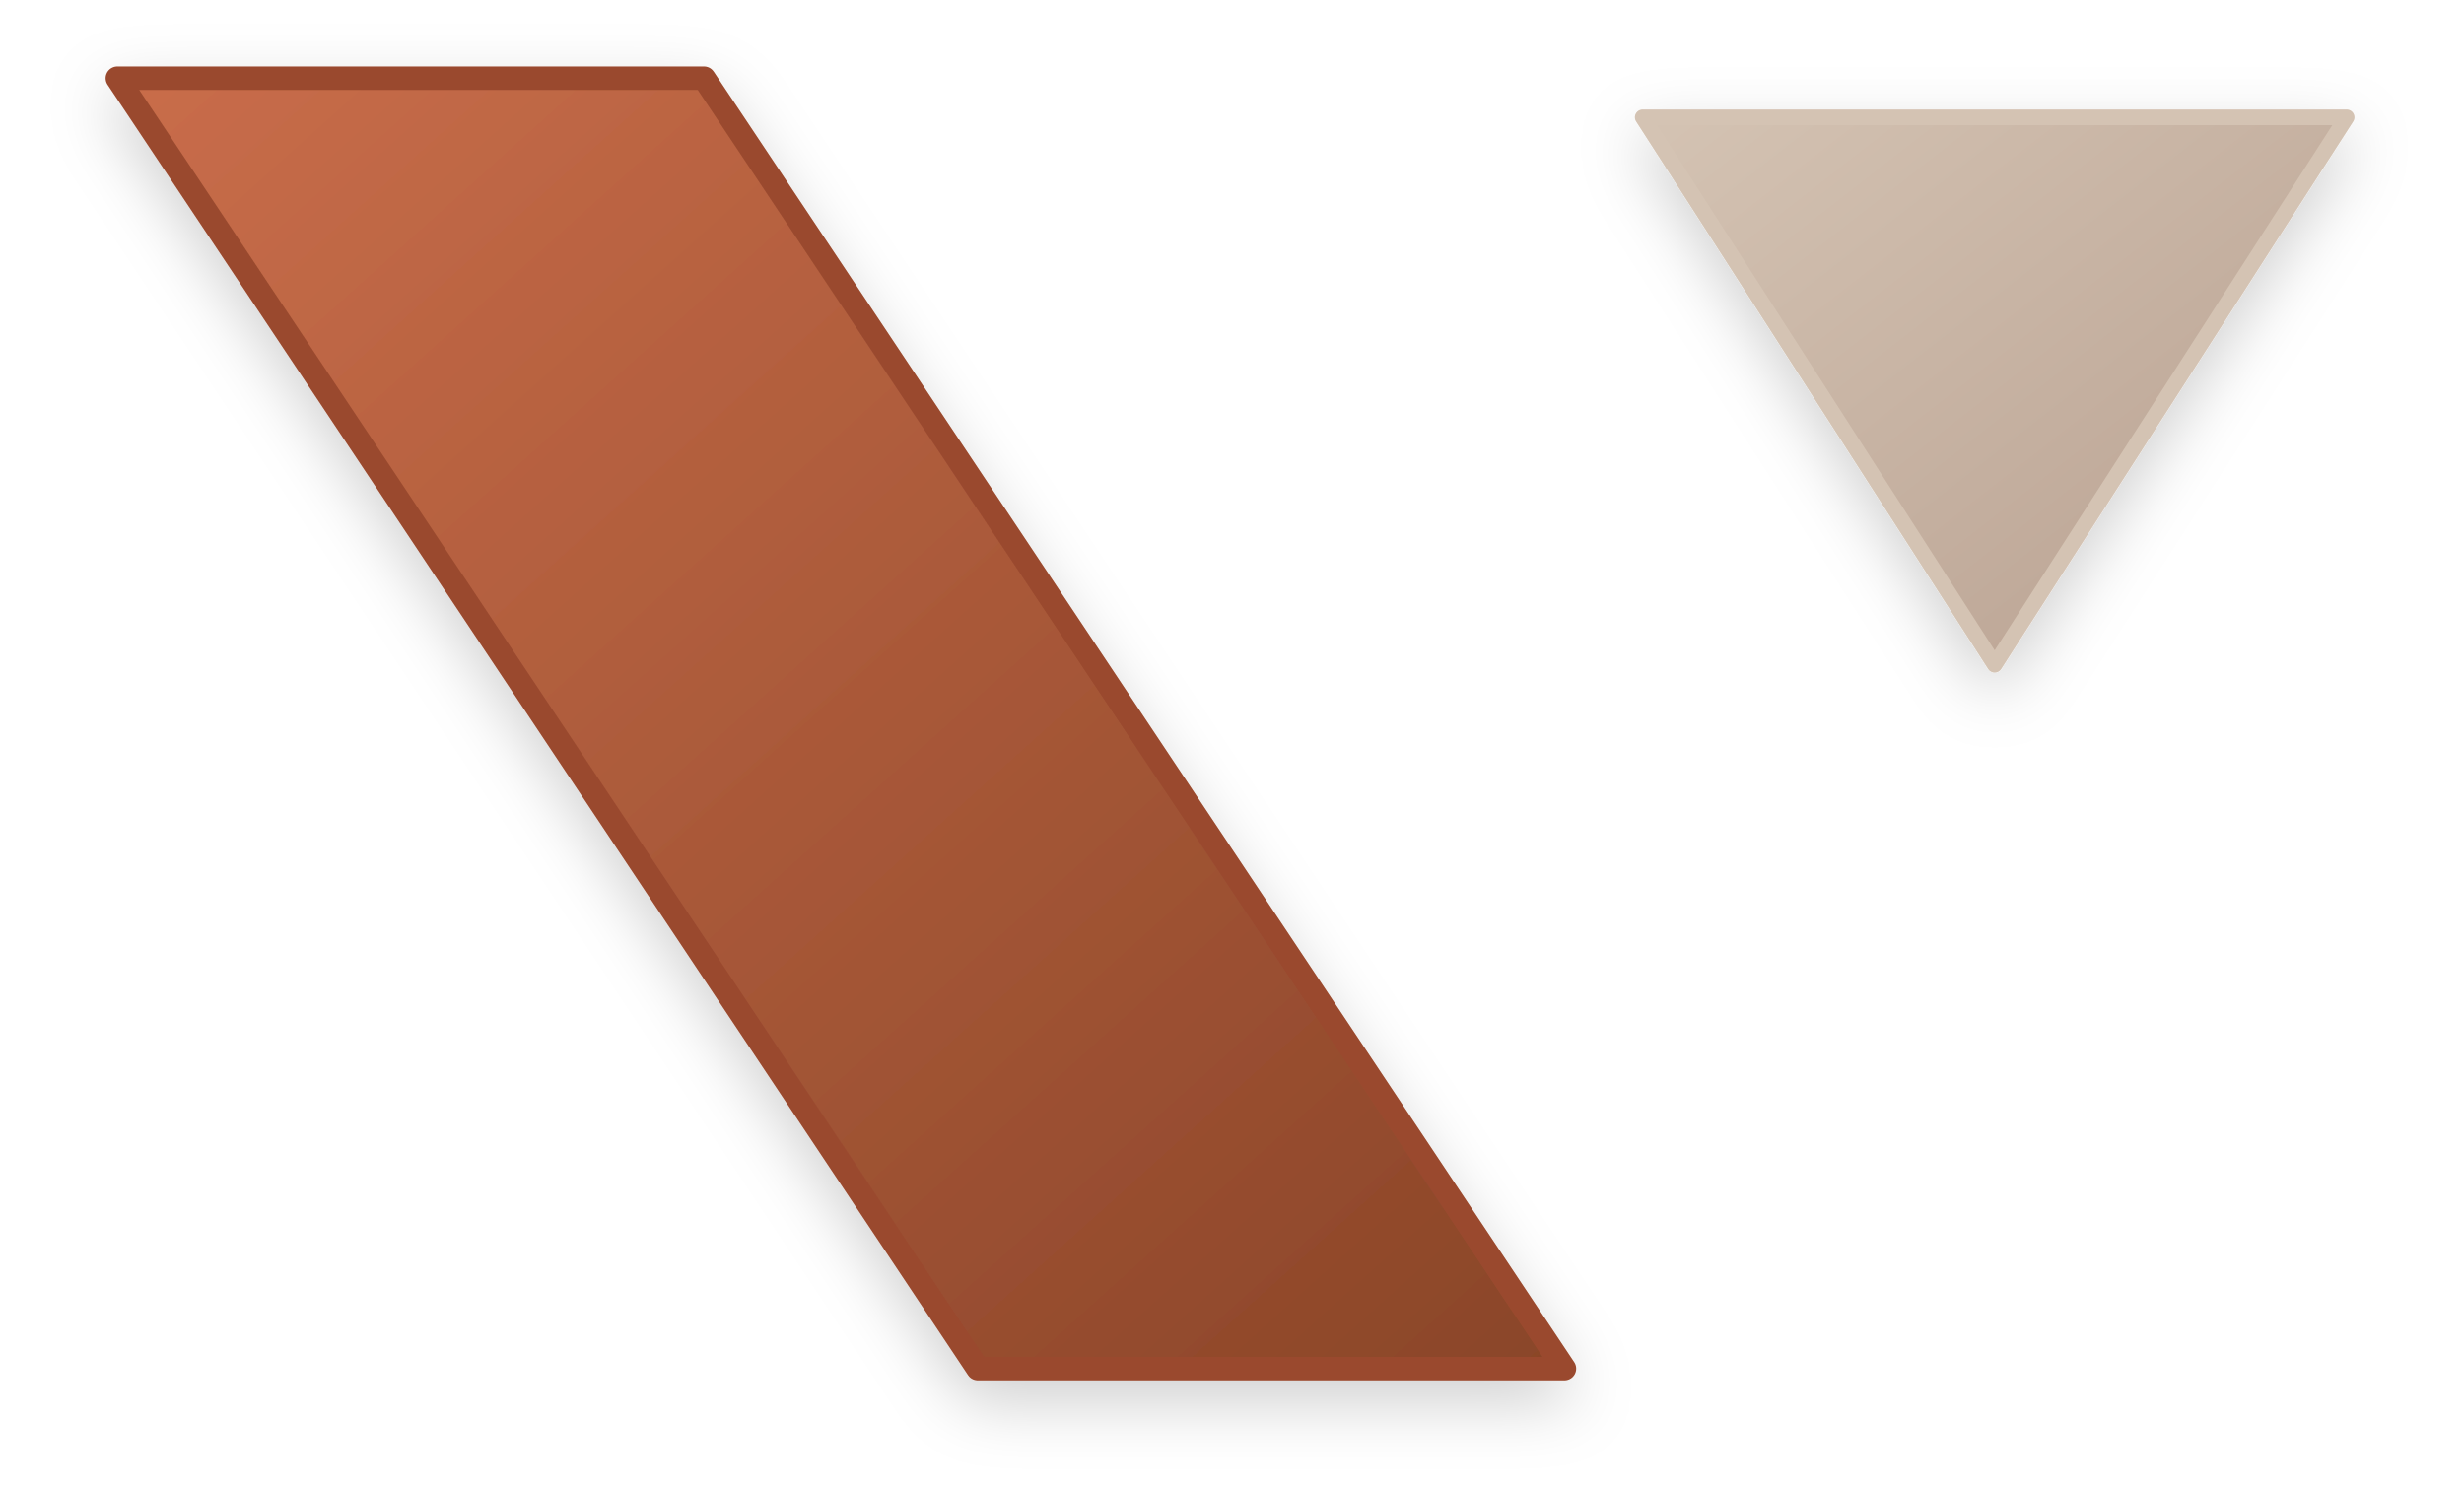
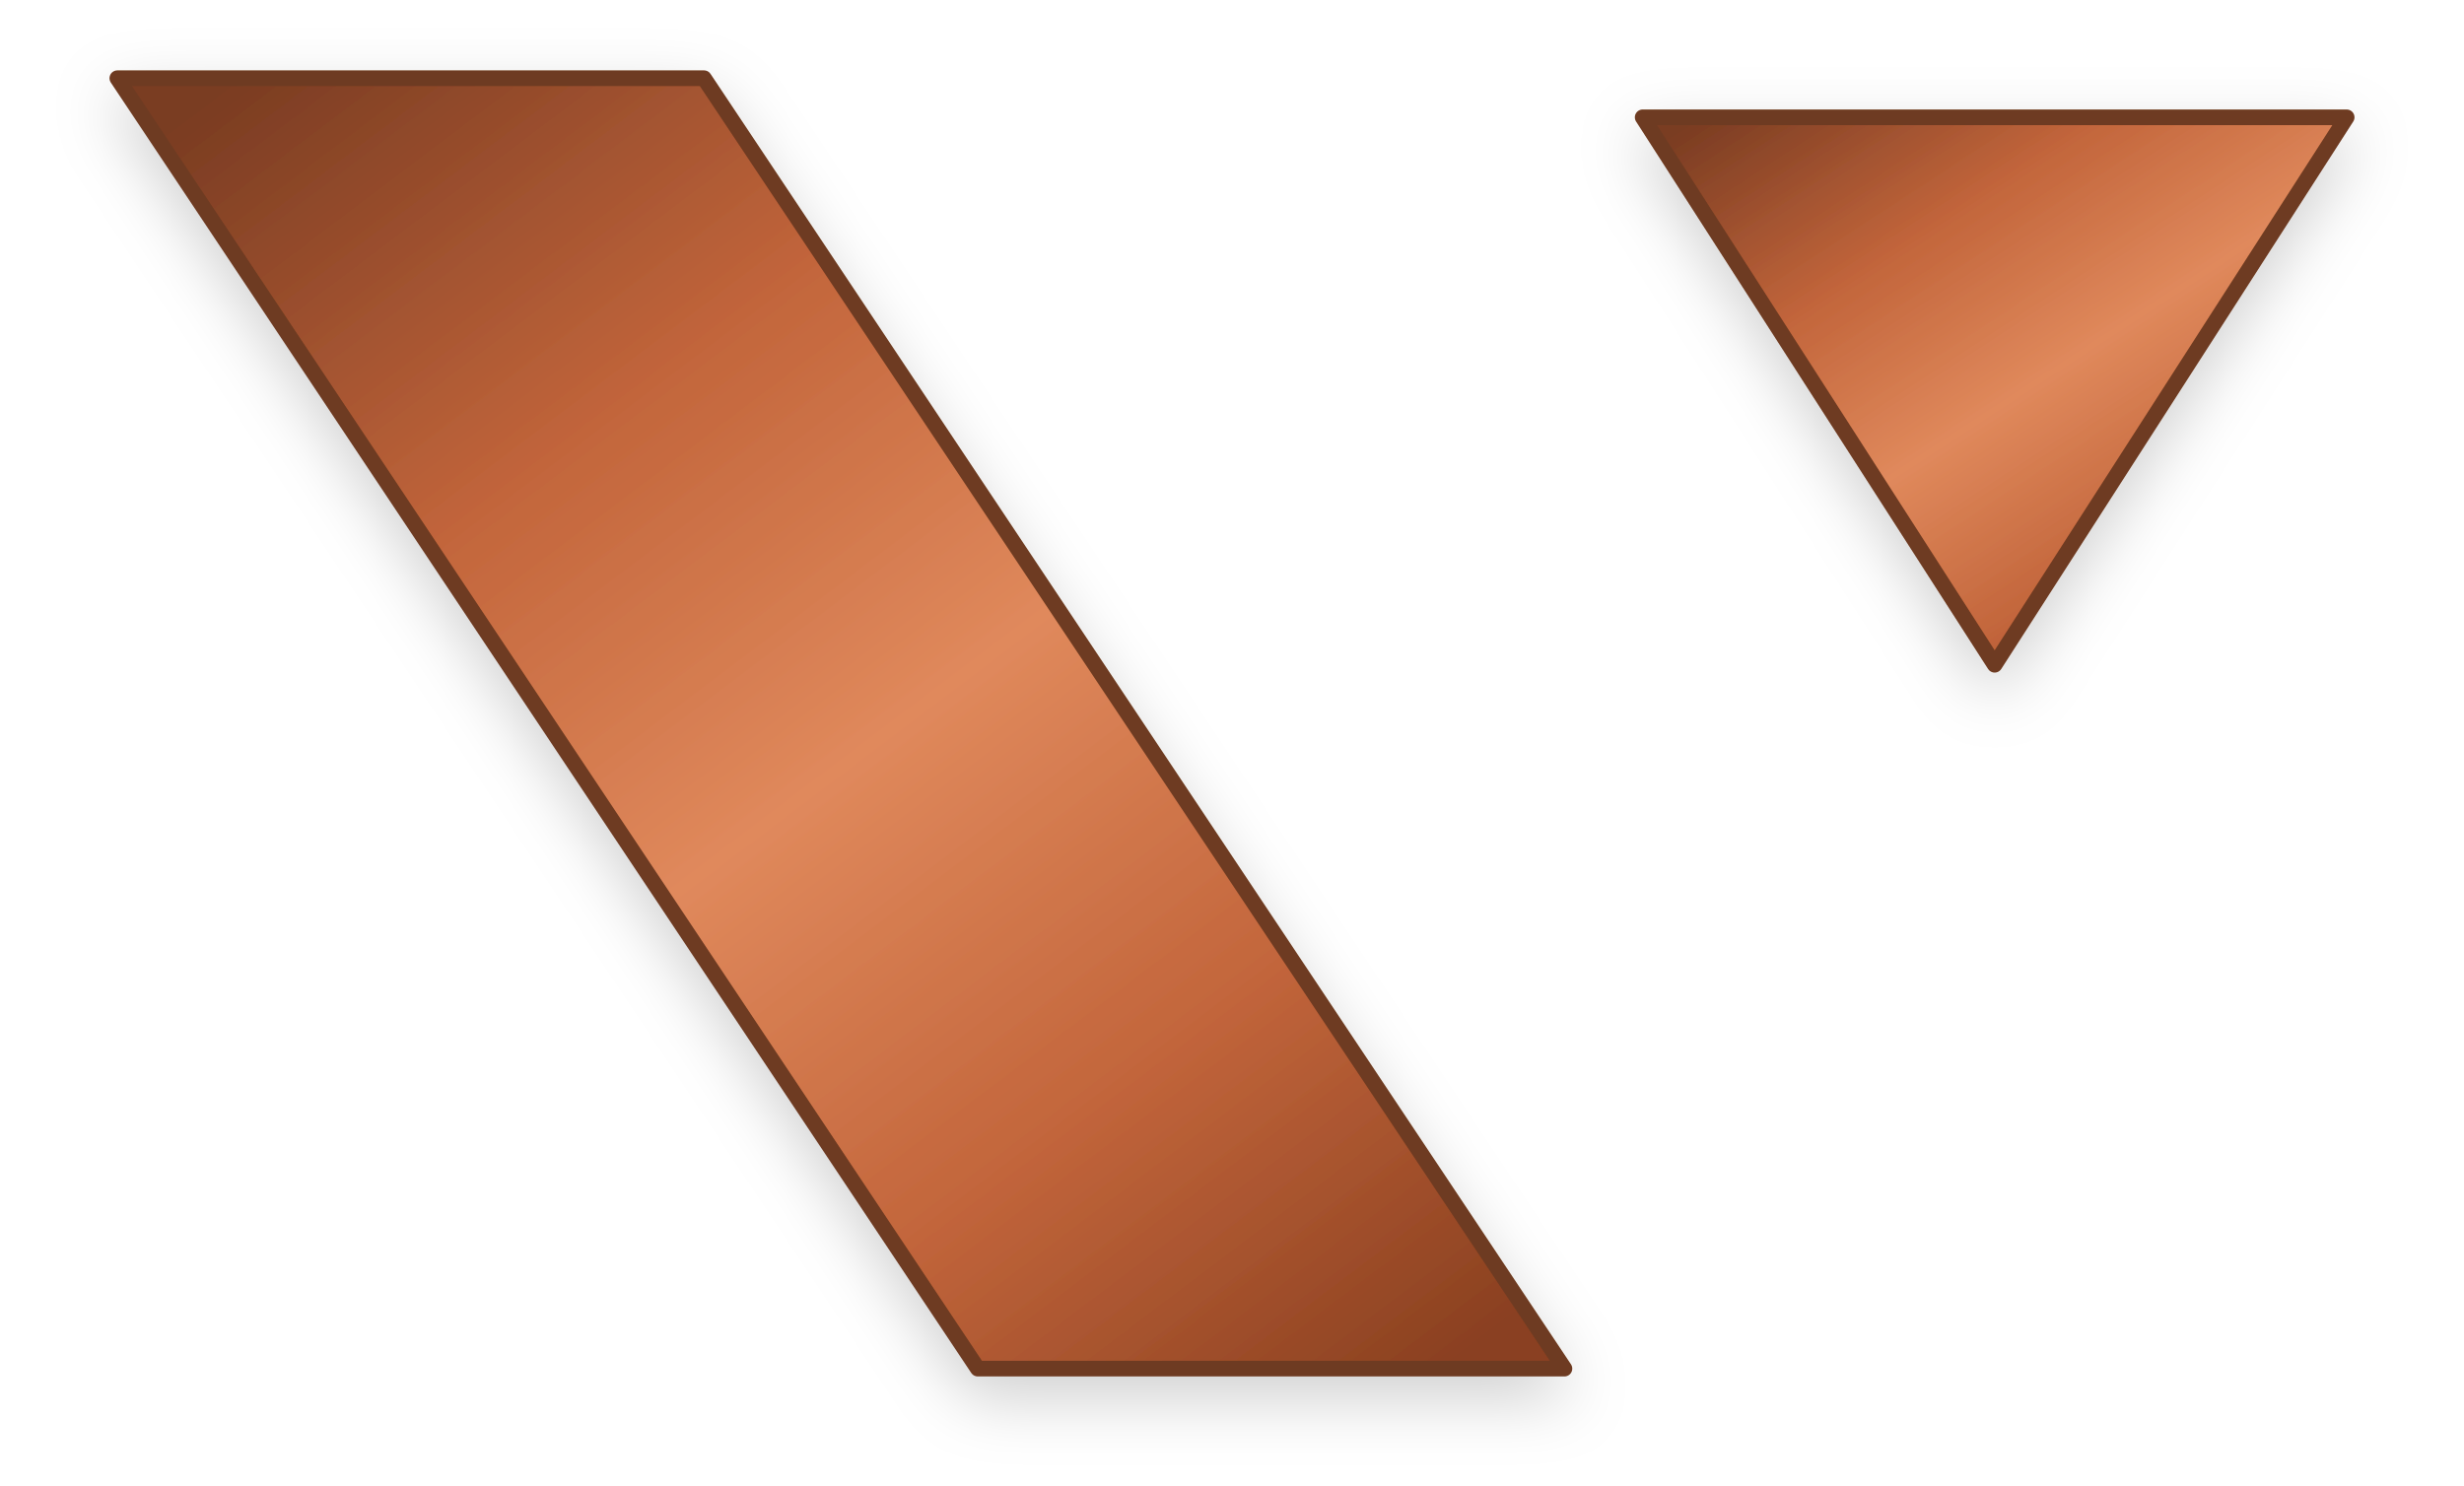
<svg xmlns="http://www.w3.org/2000/svg" viewBox="55 25 315 190" aria-hidden="true">
  <defs>
-     <linearGradient id="brownGradient" x1="0%" y1="0%" x2="100%" y2="100%">
-       <stop offset="0%" stop-color="#c96d4a" />
-       <stop offset="100%" stop-color="#8a4528" />
-     </linearGradient>
-     <linearGradient id="beigeGradient" x1="0%" y1="0%" x2="100%" y2="100%">
-       <stop offset="0%" stop-color="#d4c3b3" />
-       <stop offset="100%" stop-color="#b8a090" />
+     <linearGradient id="copperSheen" x1="8%" y1="0%" x2="92%" y2="100%">
+       <stop offset="0%" stop-color="#7a3c22" />
+       <stop offset="28%" stop-color="#c2653b" />
+       <stop offset="52%" stop-color="#e0895c" />
+       <stop offset="76%" stop-color="#c2653b" />
+       <stop offset="100%" stop-color="#8a4020" />
    </linearGradient>
    <filter id="shadow" x="-20%" y="-20%" width="140%" height="140%">
      <feDropShadow dx="0" dy="3" stdDeviation="4" flood-color="#000000" flood-opacity="0.18" />
    </filter>
  </defs>
-   <polygon points="70,35 145,35 255,200 180,200" fill="url(#brownGradient)" filter="url(#shadow)" stroke="#9a4a2e" stroke-width="3" stroke-linejoin="round" />
-   <polygon points="265,40 355,40 310,110" fill="url(#beigeGradient)" filter="url(#shadow)" stroke="#d4c3b3" stroke-width="2" stroke-linejoin="round" />
+   <polygon points="70,35 145,35 255,200 180,200" fill="url(#copperSheen)" filter="url(#shadow)" stroke="#6e3a20" stroke-width="2" stroke-linejoin="round" />
+   <polygon points="265,40 355,40 310,110" fill="url(#copperSheen)" filter="url(#shadow)" stroke="#6e3a20" stroke-width="2" stroke-linejoin="round" />
</svg>
